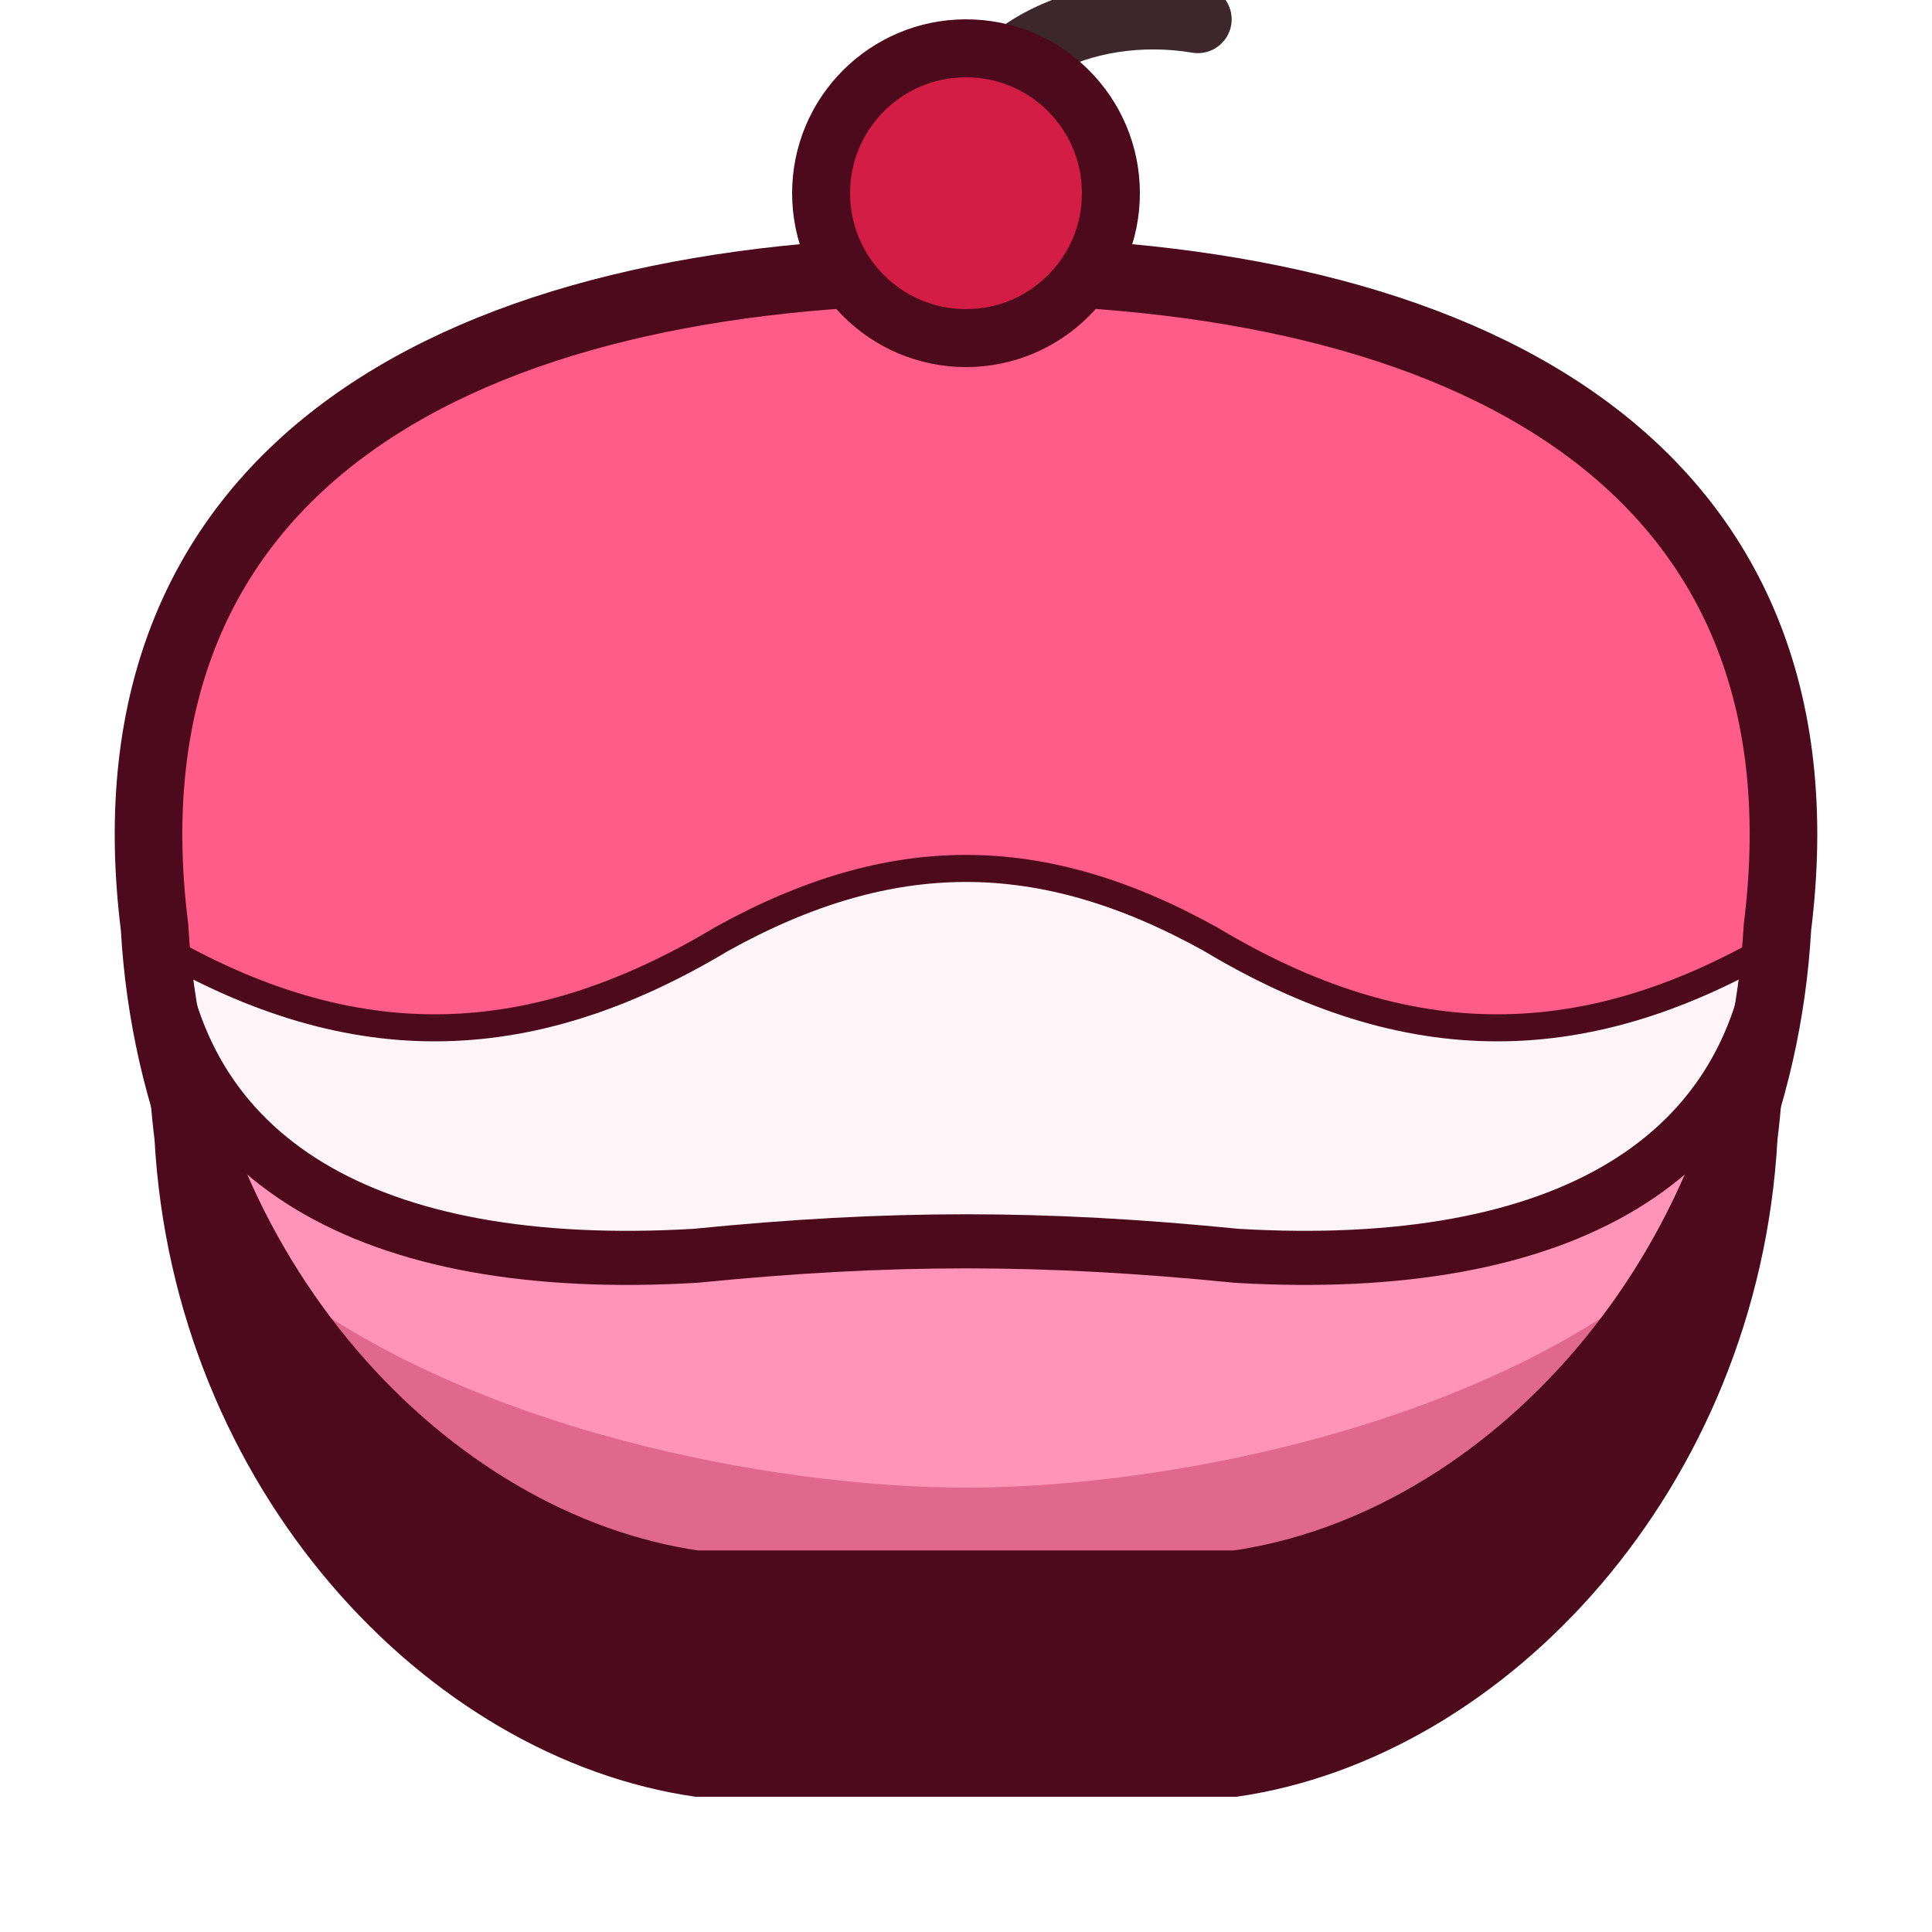
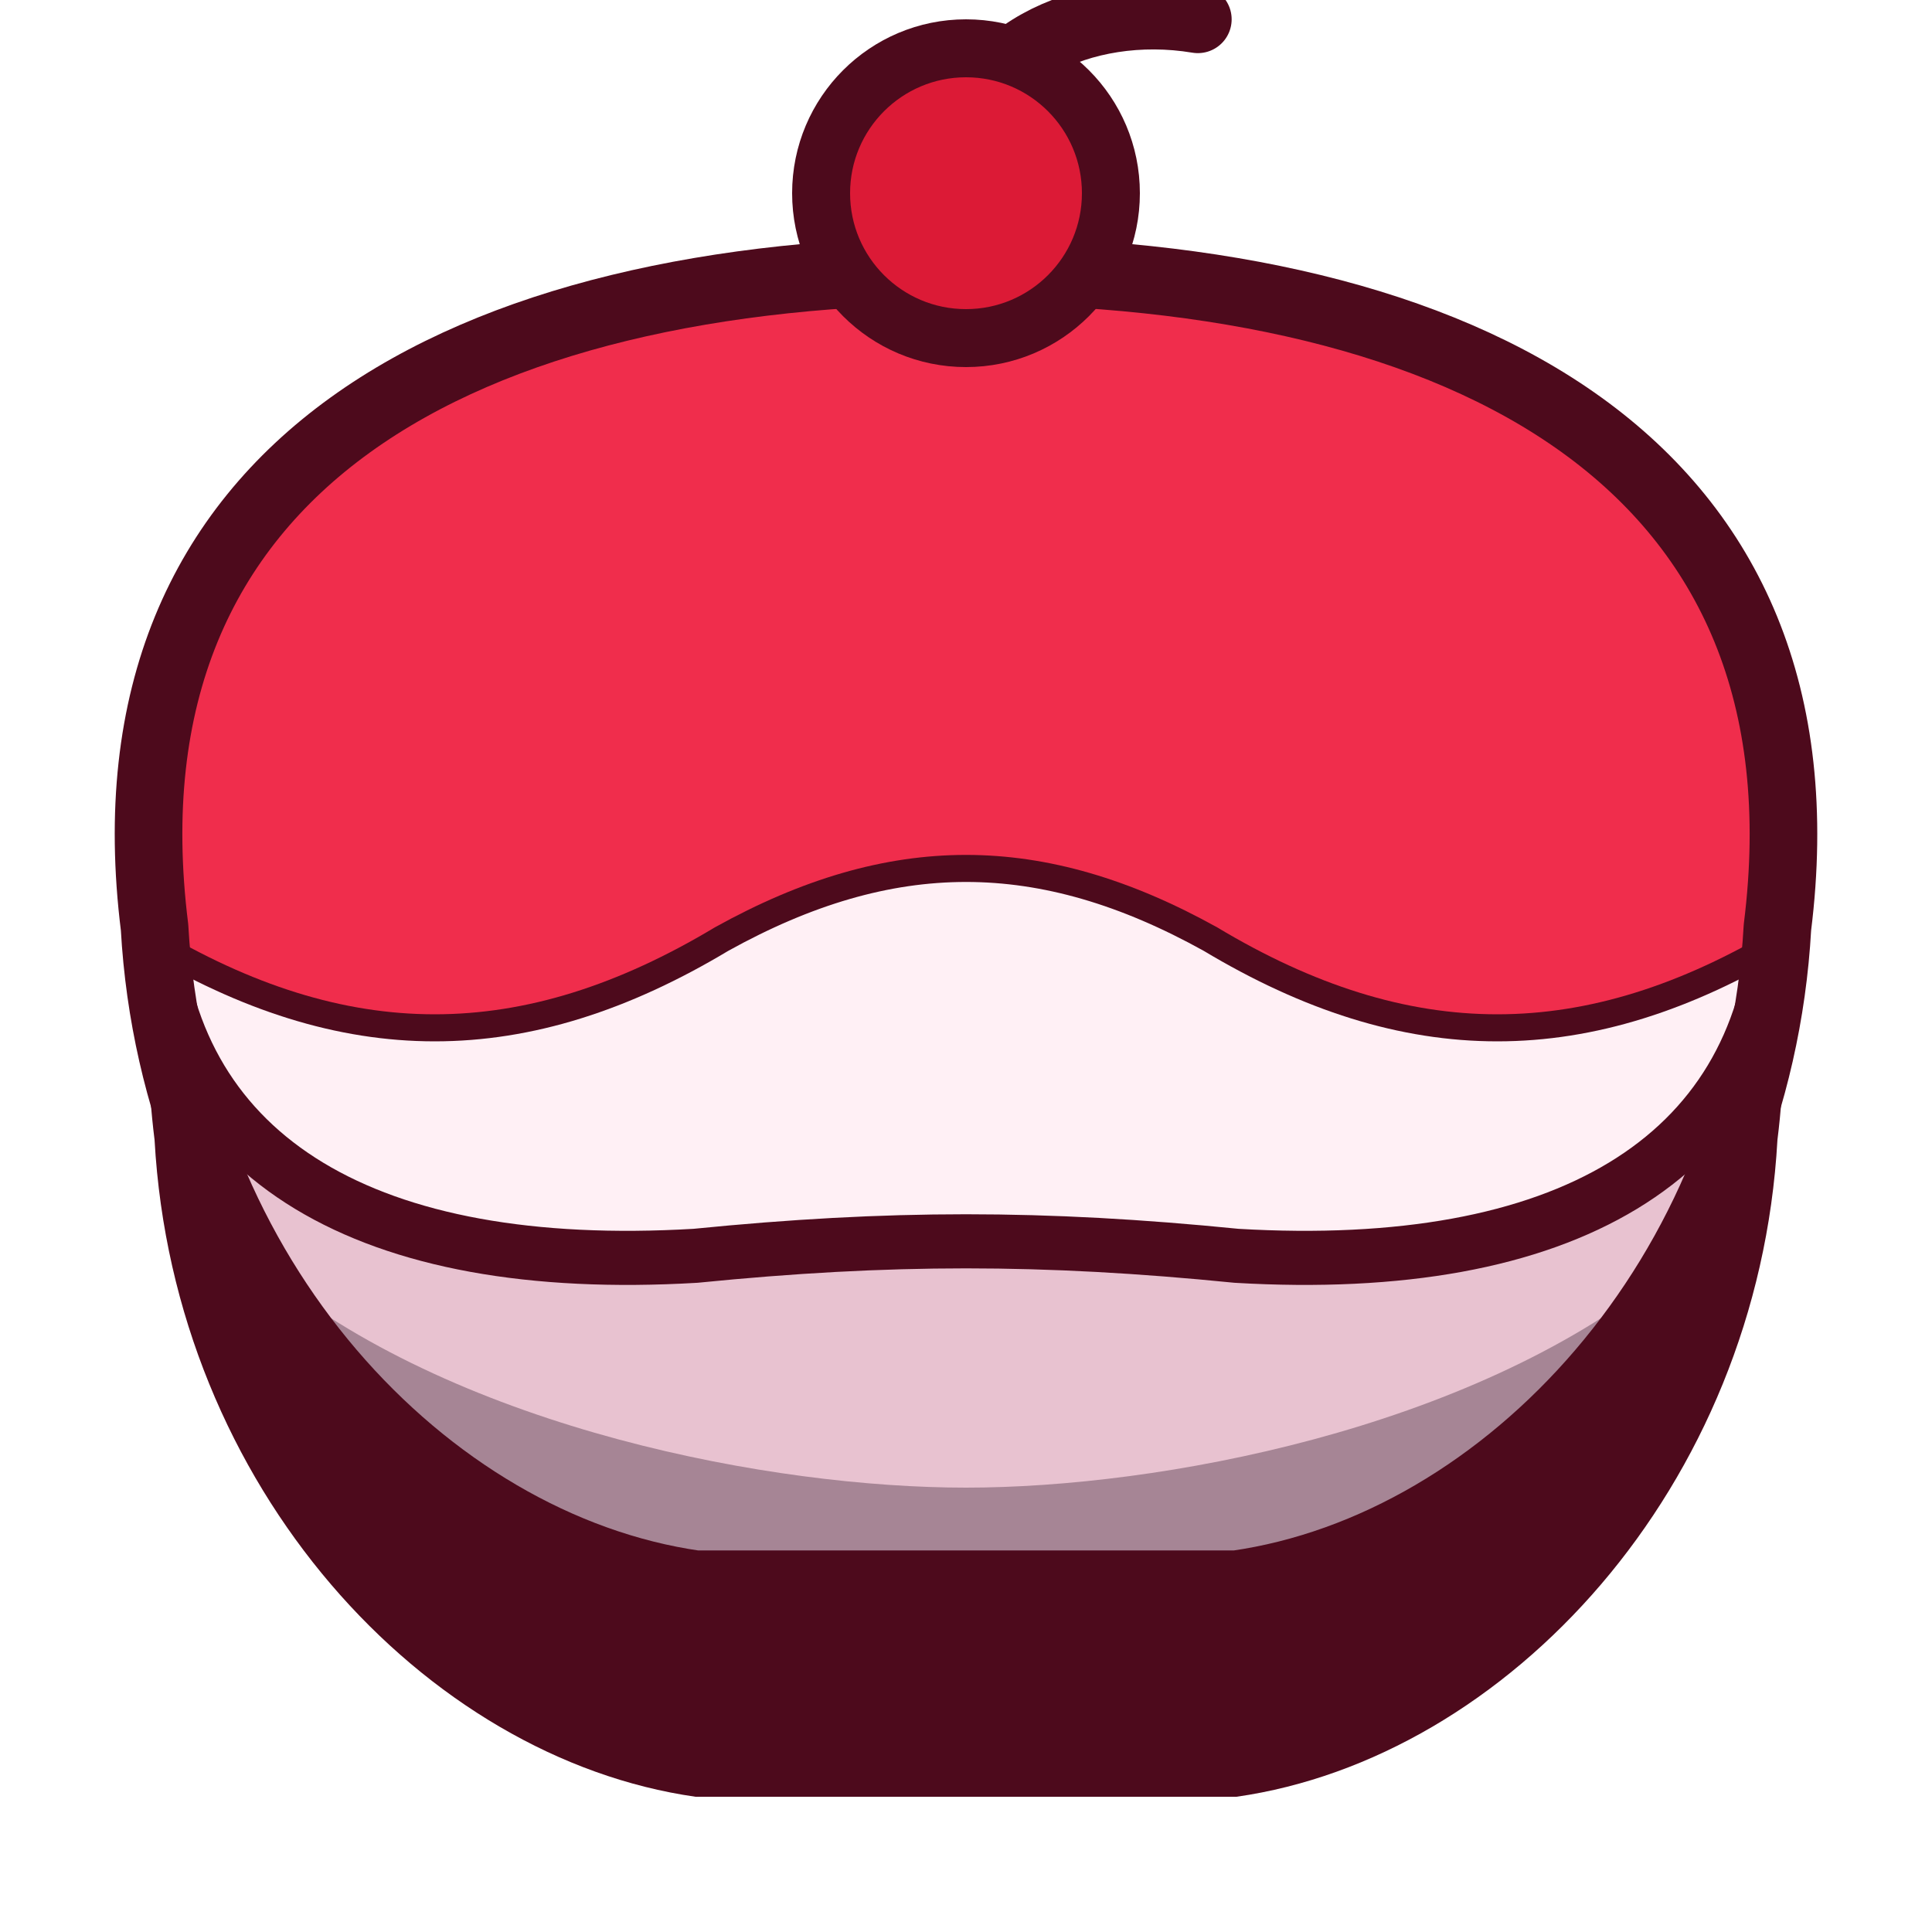
<svg xmlns="http://www.w3.org/2000/svg" viewBox="0 0 100 100" width="100" height="100">
  <defs>
    <path id="puff-silhouette" d="       M 50 14       C 76 14, 95 24, 92 48       C 91 66, 78 80, 64 82       L 36 82       C 22 80, 9 66, 8 48       C 5 24, 24 14, 50 14       Z" />
  </defs>
  <use href="#puff-silhouette" y="11" fill="#4D0A1C" />
-   <path d="     M 8 48     C 9 66, 22 80, 36 82     L 64 82     C 78 80, 91 66, 92 48     Z" fill="#FF94B8" />
-   <path d="     M 14 66     C 20 76, 28 82, 36 82     L 64 82     C 72 82, 80 76, 86 66     C 76 74, 60 77, 50 77     C 40 77, 24 74, 14 66     Z" fill="#E0688F" />
-   <path d="     M 8 48     C 18 54, 27 54, 37 48     C 46 43, 54 43, 63 48     C 73 54, 82 54, 92 48     C 91 60, 81 66, 64 65     C 54 64, 46 64, 36 65     C 19 66, 9 60, 8 48     Z" fill="#FFF5F8" stroke="#4D0A1C" stroke-width="2.8" stroke-linejoin="round" />
-   <path d="     M 8 48     C 5 24, 24 14, 50 14     C 76 14, 95 24, 92 48     C 82 54, 73 54, 63 48     C 54 43, 46 43, 37 48     C 27 54, 18 54, 8 48     Z" fill="#FF5C8A" />
+   <path d="     M 8 48     C 9 66, 22 80, 36 82     L 64 82     C 78 80, 91 66, 92 48     Z" fill="#E8C2D0" />
+   <path d="     M 14 66     C 20 76, 28 82, 36 82     L 64 82     C 72 82, 80 76, 86 66     C 76 74, 60 77, 50 77     C 40 77, 24 74, 14 66     Z" fill="#A68595" />
+   <path d="     M 8 48     C 18 54, 27 54, 37 48     C 46 43, 54 43, 63 48     C 73 54, 82 54, 92 48     C 91 60, 81 66, 64 65     C 54 64, 46 64, 36 65     C 19 66, 9 60, 8 48     Z" fill="#FFF0F5" stroke="#4D0A1C" stroke-width="2.8" stroke-linejoin="round" />
+   <path d="     M 8 48     C 5 24, 24 14, 50 14     C 76 14, 95 24, 92 48     C 82 54, 73 54, 63 48     C 54 43, 46 43, 37 48     C 27 54, 18 54, 8 48     Z" fill="#F02D4C" />
  <use href="#puff-silhouette" fill="none" stroke="#4D0A1C" stroke-width="3.5" stroke-linejoin="round" />
-   <path d="M 50 8 C 50 3, 56 0, 62 1" fill="none" stroke="#3D262C" stroke-width="3.5" stroke-linecap="round" />
-   <circle cx="50" cy="10" r="7.5" fill="#D31D45" stroke="#4D0A1C" stroke-width="3" />
+   <path d="M 50 8 C 50 3, 56 0, 62 1" fill="none" stroke="#4D0A1C" stroke-width="3.5" stroke-linecap="round" />
+   <circle cx="50" cy="10" r="7.5" fill="#DC1A36" stroke="#4D0A1C" stroke-width="3" />
</svg>
